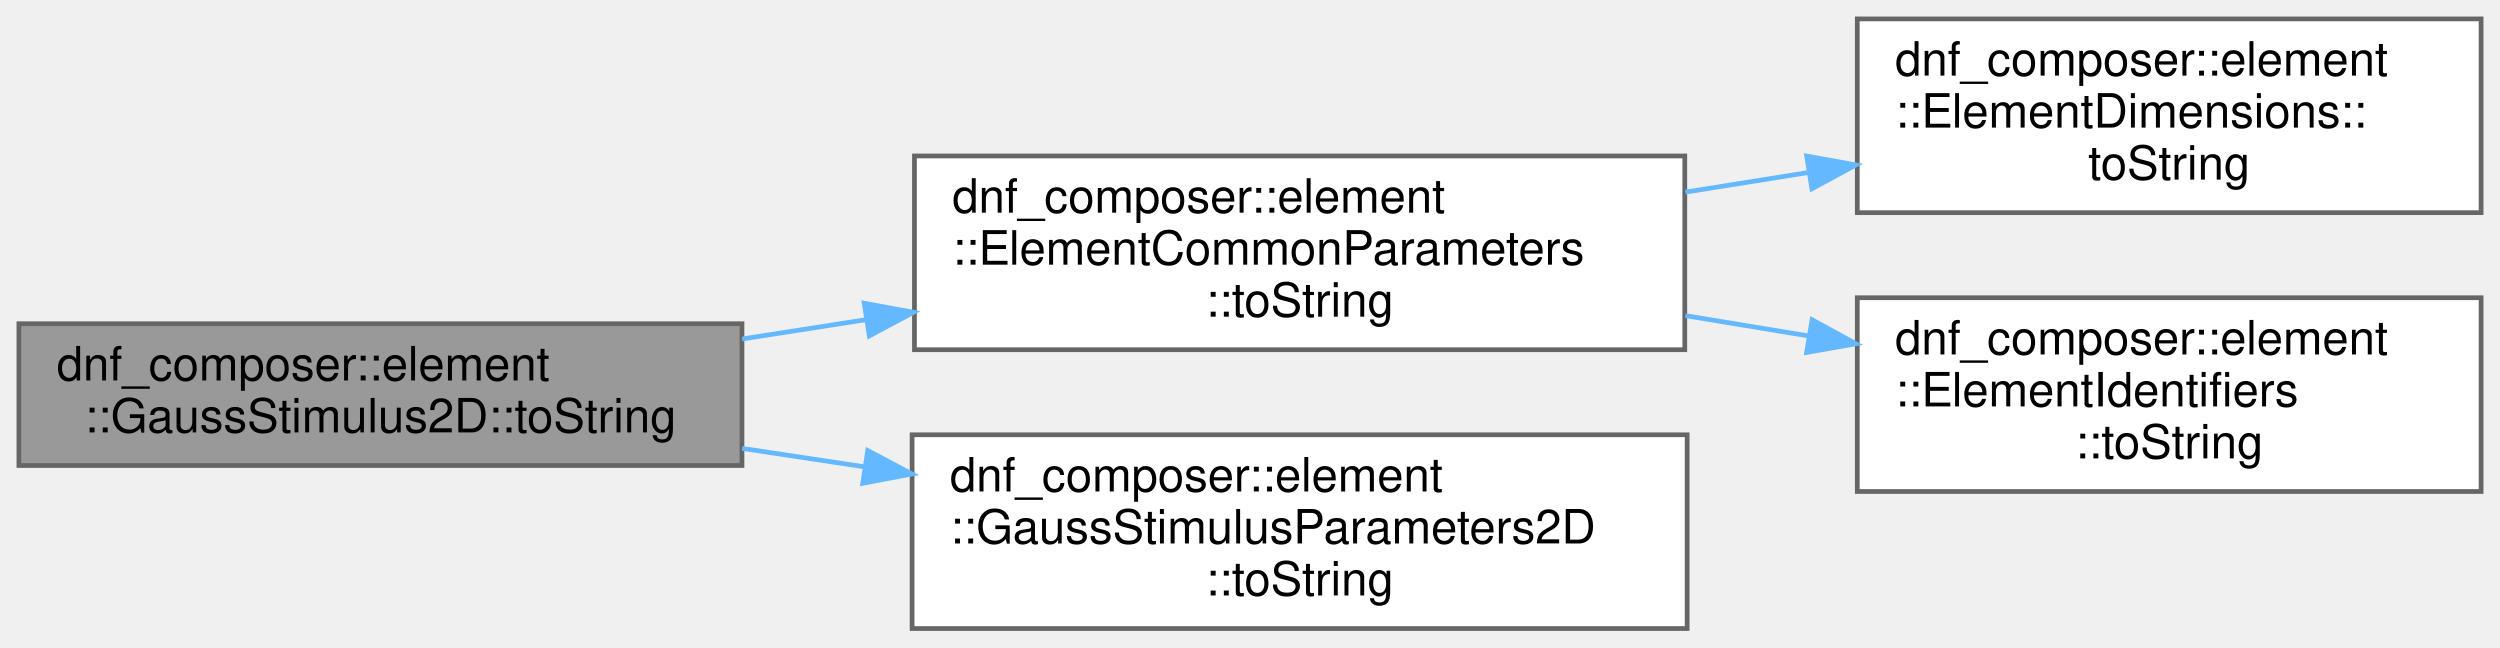
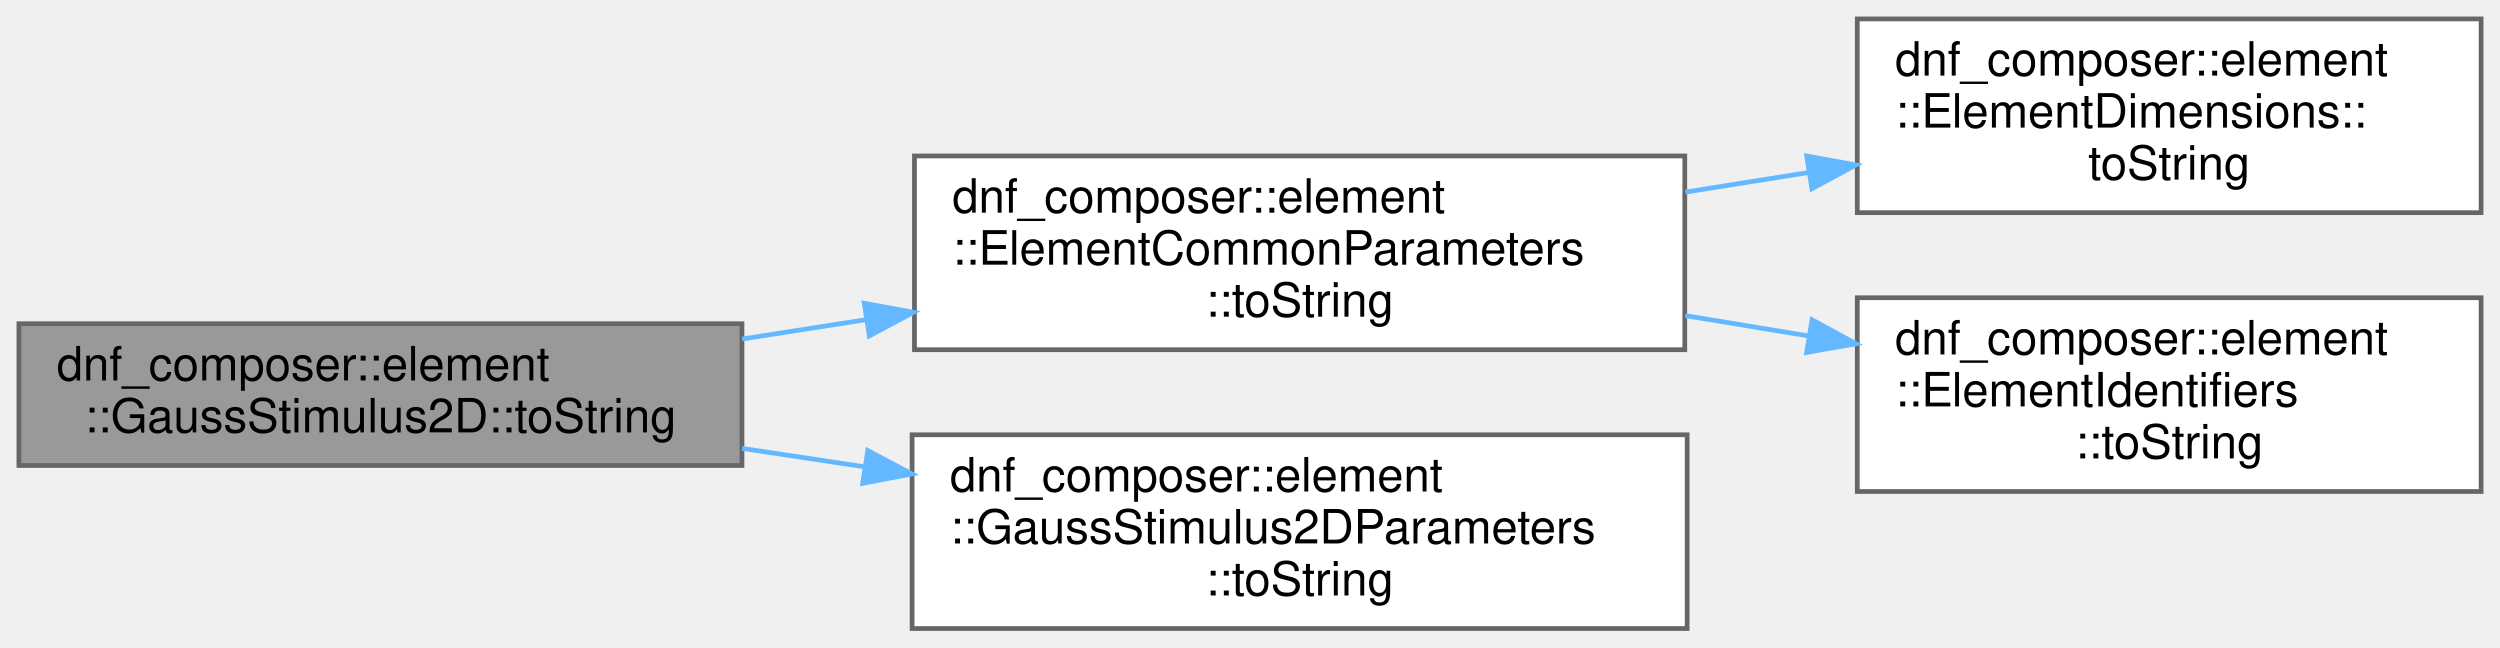
<svg xmlns="http://www.w3.org/2000/svg" xmlns:xlink="http://www.w3.org/1999/xlink" width="529pt" height="137pt" viewBox="0.00 0.00 529.00 137.00">
  <g id="graph0" class="graph" transform="scale(1 1) rotate(0) translate(4 133)">
    <g id="Node000001" class="node">
      <g id="a_Node000001">
        <a xlink:title=" ">
          <polygon fill="#999999" stroke="#666666" points="153,-64.5 0,-64.5 0,-34.5 153,-34.5 153,-64.5" />
          <text text-anchor="start" x="8" y="-52.5" font-family="Helvetica,sans-Serif" font-size="10.00">dnf_composer::element</text>
          <text text-anchor="middle" x="76.5" y="-41.5" font-family="Helvetica,sans-Serif" font-size="10.00">::GaussStimulus2D::toString</text>
        </a>
      </g>
    </g>
    <g id="Node000002" class="node">
      <g id="a_Node000002">
        <a xlink:href="structdnf__composer_1_1element_1_1ElementCommonParameters.html#a83c667c71a22c80a0e415da7fab9795b" target="_top" xlink:title=" ">
          <polygon fill="white" stroke="#666666" points="352.5,-100 189.5,-100 189.5,-59 352.5,-59 352.5,-100" />
          <text text-anchor="start" x="197.5" y="-88" font-family="Helvetica,sans-Serif" font-size="10.00">dnf_composer::element</text>
          <text text-anchor="start" x="197.5" y="-77" font-family="Helvetica,sans-Serif" font-size="10.00">::ElementCommonParameters</text>
          <text text-anchor="middle" x="271" y="-66" font-family="Helvetica,sans-Serif" font-size="10.00">::toString</text>
        </a>
      </g>
    </g>
    <g id="edge1_Node000001_Node000002" class="edge">
      <g id="a_edge1_Node000001_Node000002">
        <a xlink:title=" ">
          <path fill="none" stroke="#63b8ff" d="M153.03,-61.27C161.68,-62.62 170.56,-64 179.38,-65.38" />
          <polygon fill="#63b8ff" stroke="#63b8ff" points="178.87,-68.84 189.29,-66.92 179.95,-61.92 178.87,-68.84" />
        </a>
      </g>
    </g>
    <g id="Node000005" class="node">
      <g id="a_Node000005">
-         <a xlink:href="structdnf__composer_1_1element_1_1GaussStimulusParameters2D.html#a2a47ec001f6c8e34a6366593d261691b" target="_top" xlink:title=" ">
+         <a xlink:href="structdnf__composer_1_1element_1_1GaussStimulus2DParameters.html#afd8132ca255b41506f6e8cb26008a432" target="_top" xlink:title=" ">
          <polygon fill="white" stroke="#666666" points="353,-41 189,-41 189,0 353,0 353,-41" />
          <text text-anchor="start" x="197" y="-29" font-family="Helvetica,sans-Serif" font-size="10.00">dnf_composer::element</text>
-           <text text-anchor="start" x="197" y="-18" font-family="Helvetica,sans-Serif" font-size="10.00">::GaussStimulusParameters2D</text>
+           <text text-anchor="start" x="197" y="-18" font-family="Helvetica,sans-Serif" font-size="10.00">::GaussStimulus2DParameters</text>
          <text text-anchor="middle" x="271" y="-7" font-family="Helvetica,sans-Serif" font-size="10.00">::toString</text>
        </a>
      </g>
    </g>
    <g id="edge4_Node000001_Node000005" class="edge">
      <g id="a_edge4_Node000001_Node000005">
        <a xlink:title=" ">
          <path fill="none" stroke="#63b8ff" d="M153.03,-38.12C161.51,-36.84 170.21,-35.53 178.86,-34.23" />
          <polygon fill="#63b8ff" stroke="#63b8ff" points="179.61,-37.66 188.97,-32.71 178.56,-30.74 179.61,-37.66" />
        </a>
      </g>
    </g>
    <g id="Node000003" class="node">
      <g id="a_Node000003">
        <a xlink:href="structdnf__composer_1_1element_1_1ElementDimensions.html#a1e2439e8cba19f3bf61a48cdd01c4fc7" target="_top" xlink:title=" ">
          <polygon fill="white" stroke="#666666" points="521,-129 389,-129 389,-88 521,-88 521,-129" />
          <text text-anchor="start" x="397" y="-117" font-family="Helvetica,sans-Serif" font-size="10.00">dnf_composer::element</text>
          <text text-anchor="start" x="397" y="-106" font-family="Helvetica,sans-Serif" font-size="10.00">::ElementDimensions::</text>
          <text text-anchor="middle" x="455" y="-95" font-family="Helvetica,sans-Serif" font-size="10.00">toString</text>
        </a>
      </g>
    </g>
    <g id="edge2_Node000002_Node000003" class="edge">
      <g id="a_edge2_Node000002_Node000003">
        <a xlink:title=" ">
          <path fill="none" stroke="#63b8ff" d="M352.62,-92.35C361.3,-93.73 370.11,-95.13 378.72,-96.51" />
          <polygon fill="#63b8ff" stroke="#63b8ff" points="378.3,-99.98 388.72,-98.1 379.4,-93.07 378.3,-99.98" />
        </a>
      </g>
    </g>
    <g id="Node000004" class="node">
      <g id="a_Node000004">
        <a xlink:href="structdnf__composer_1_1element_1_1ElementIdentifiers.html#a0eb01a994b1696c38ea371454620d2d4" target="_top" xlink:title=" ">
          <polygon fill="white" stroke="#666666" points="521,-70 389,-70 389,-29 521,-29 521,-70" />
          <text text-anchor="start" x="397" y="-58" font-family="Helvetica,sans-Serif" font-size="10.00">dnf_composer::element</text>
          <text text-anchor="start" x="397" y="-47" font-family="Helvetica,sans-Serif" font-size="10.00">::ElementIdentifiers</text>
          <text text-anchor="middle" x="455" y="-36" font-family="Helvetica,sans-Serif" font-size="10.00">::toString</text>
        </a>
      </g>
    </g>
    <g id="edge3_Node000002_Node000004" class="edge">
      <g id="a_edge3_Node000002_Node000004">
        <a xlink:title=" ">
          <path fill="none" stroke="#63b8ff" d="M352.62,-66.21C361.3,-64.78 370.11,-63.33 378.72,-61.91" />
          <polygon fill="#63b8ff" stroke="#63b8ff" points="379.43,-65.34 388.72,-60.26 378.29,-58.43 379.43,-65.34" />
        </a>
      </g>
    </g>
  </g>
</svg>
